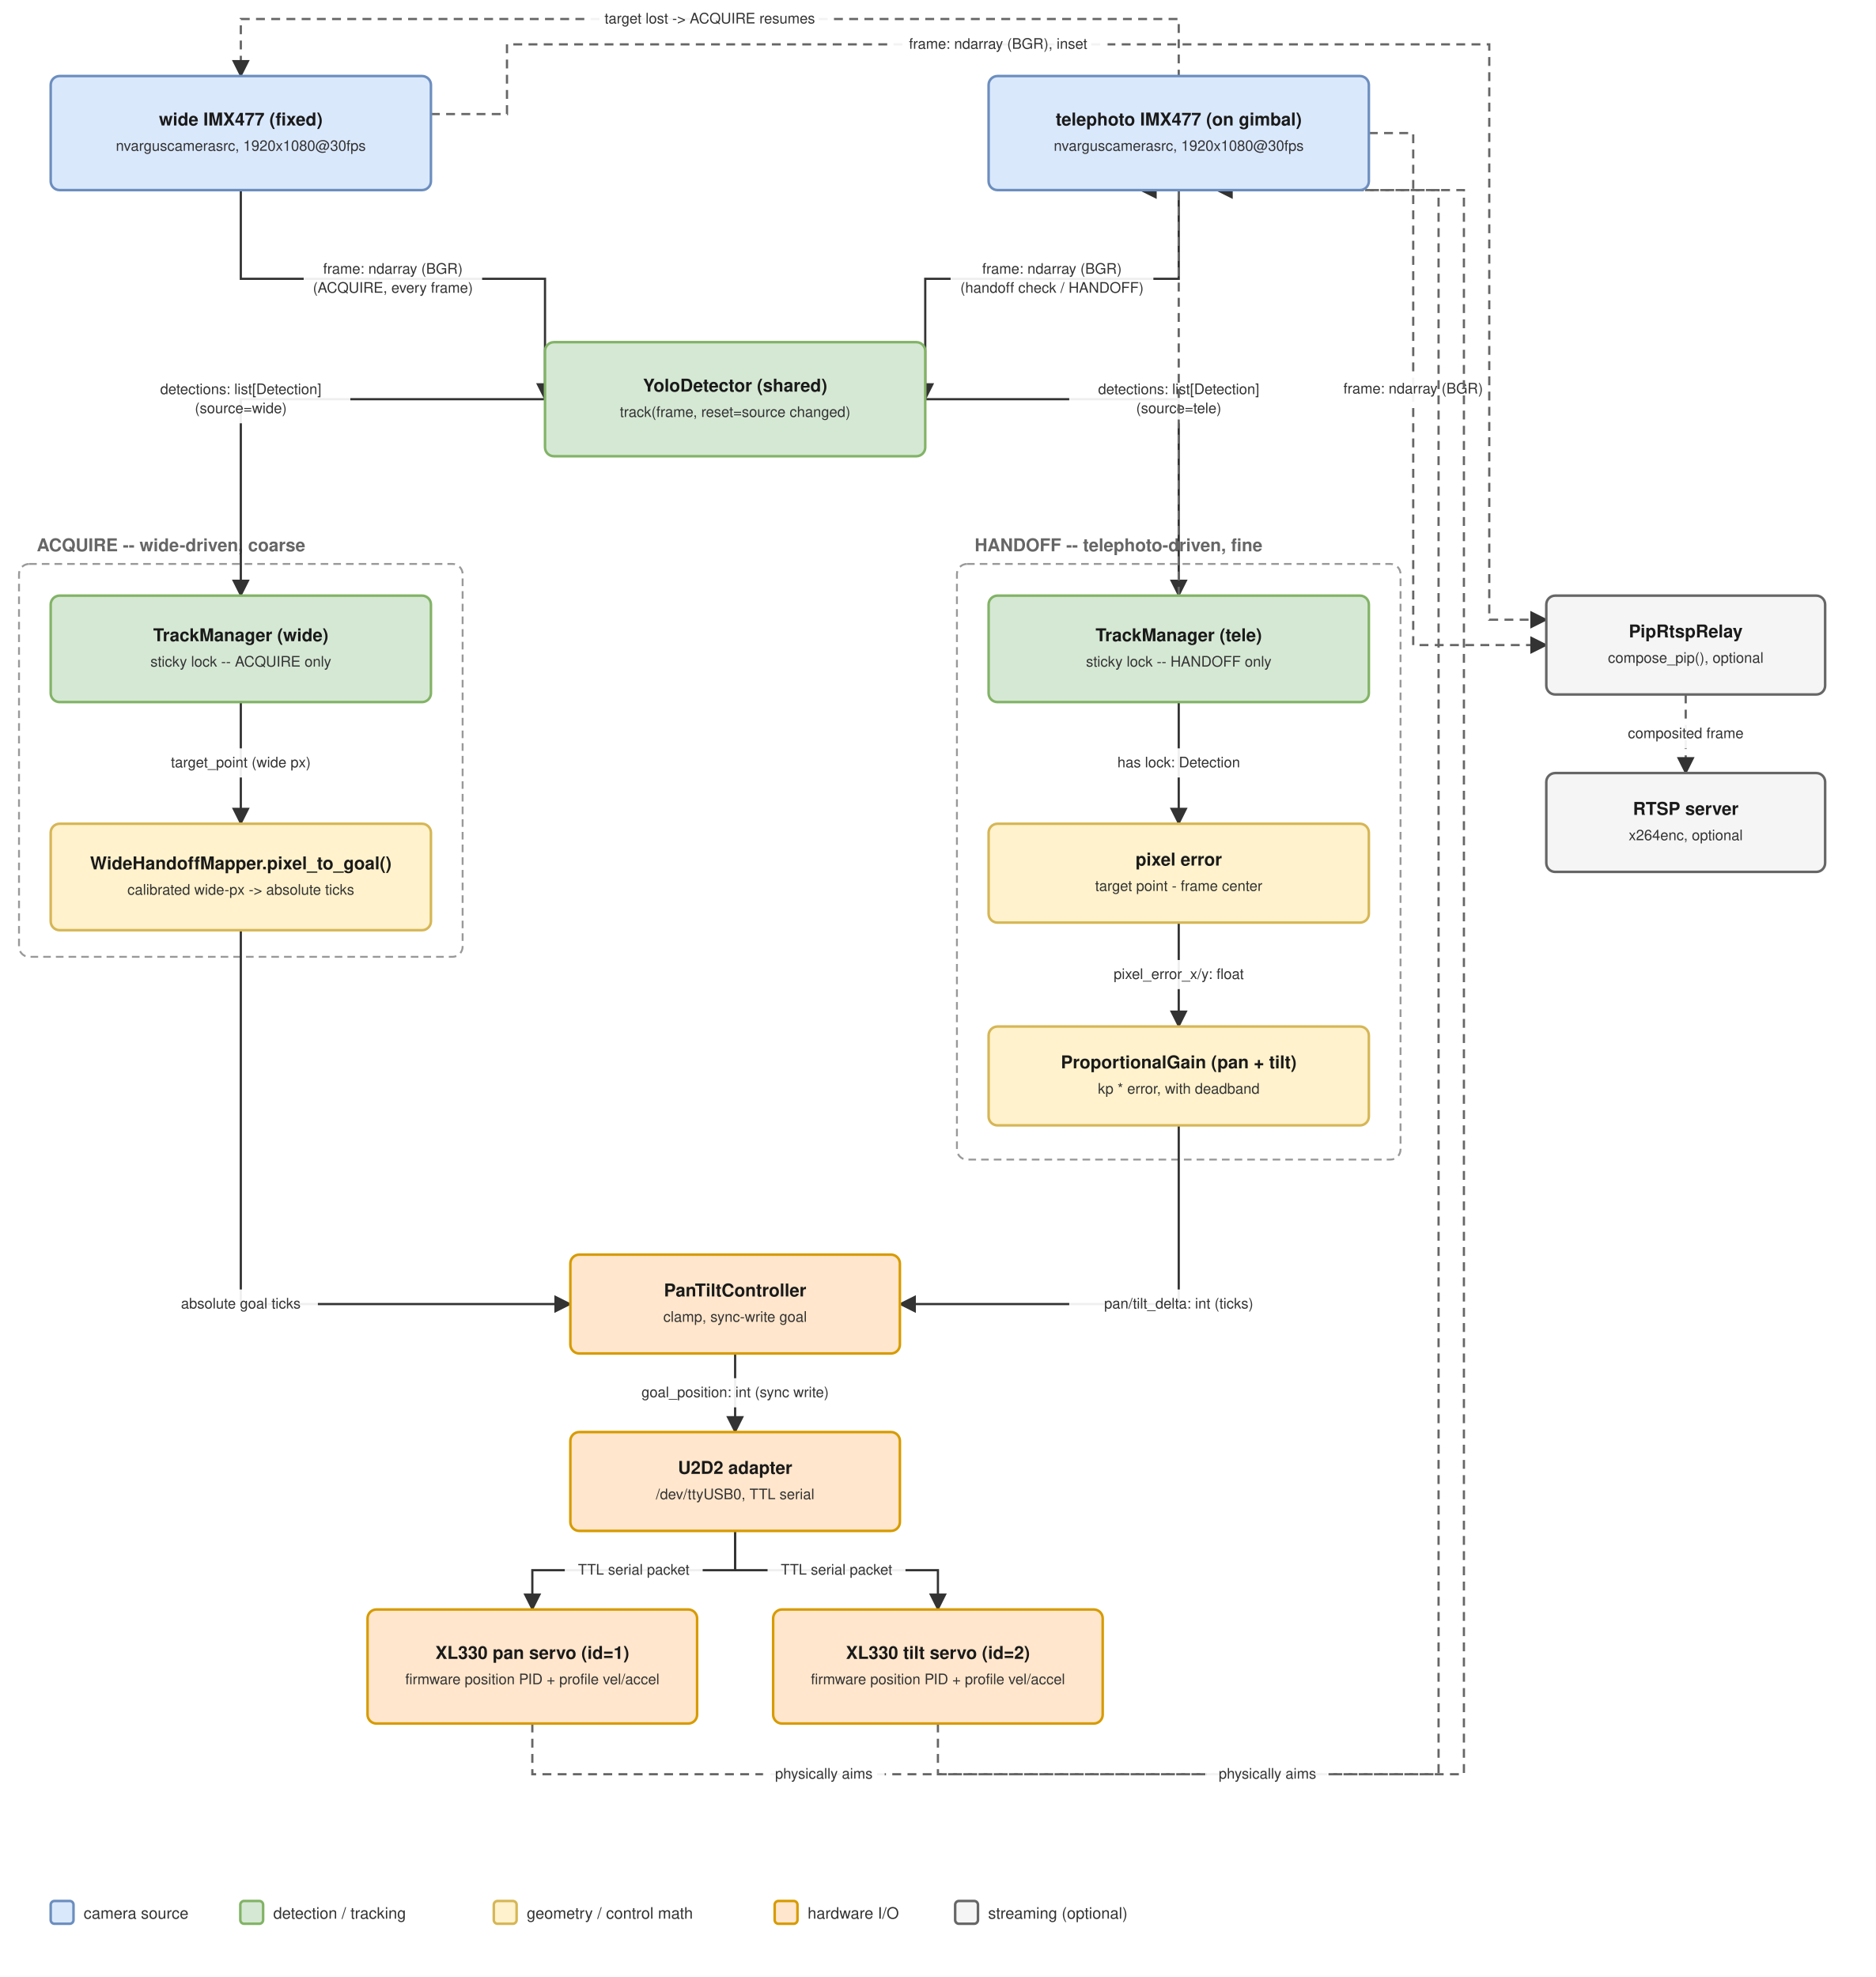
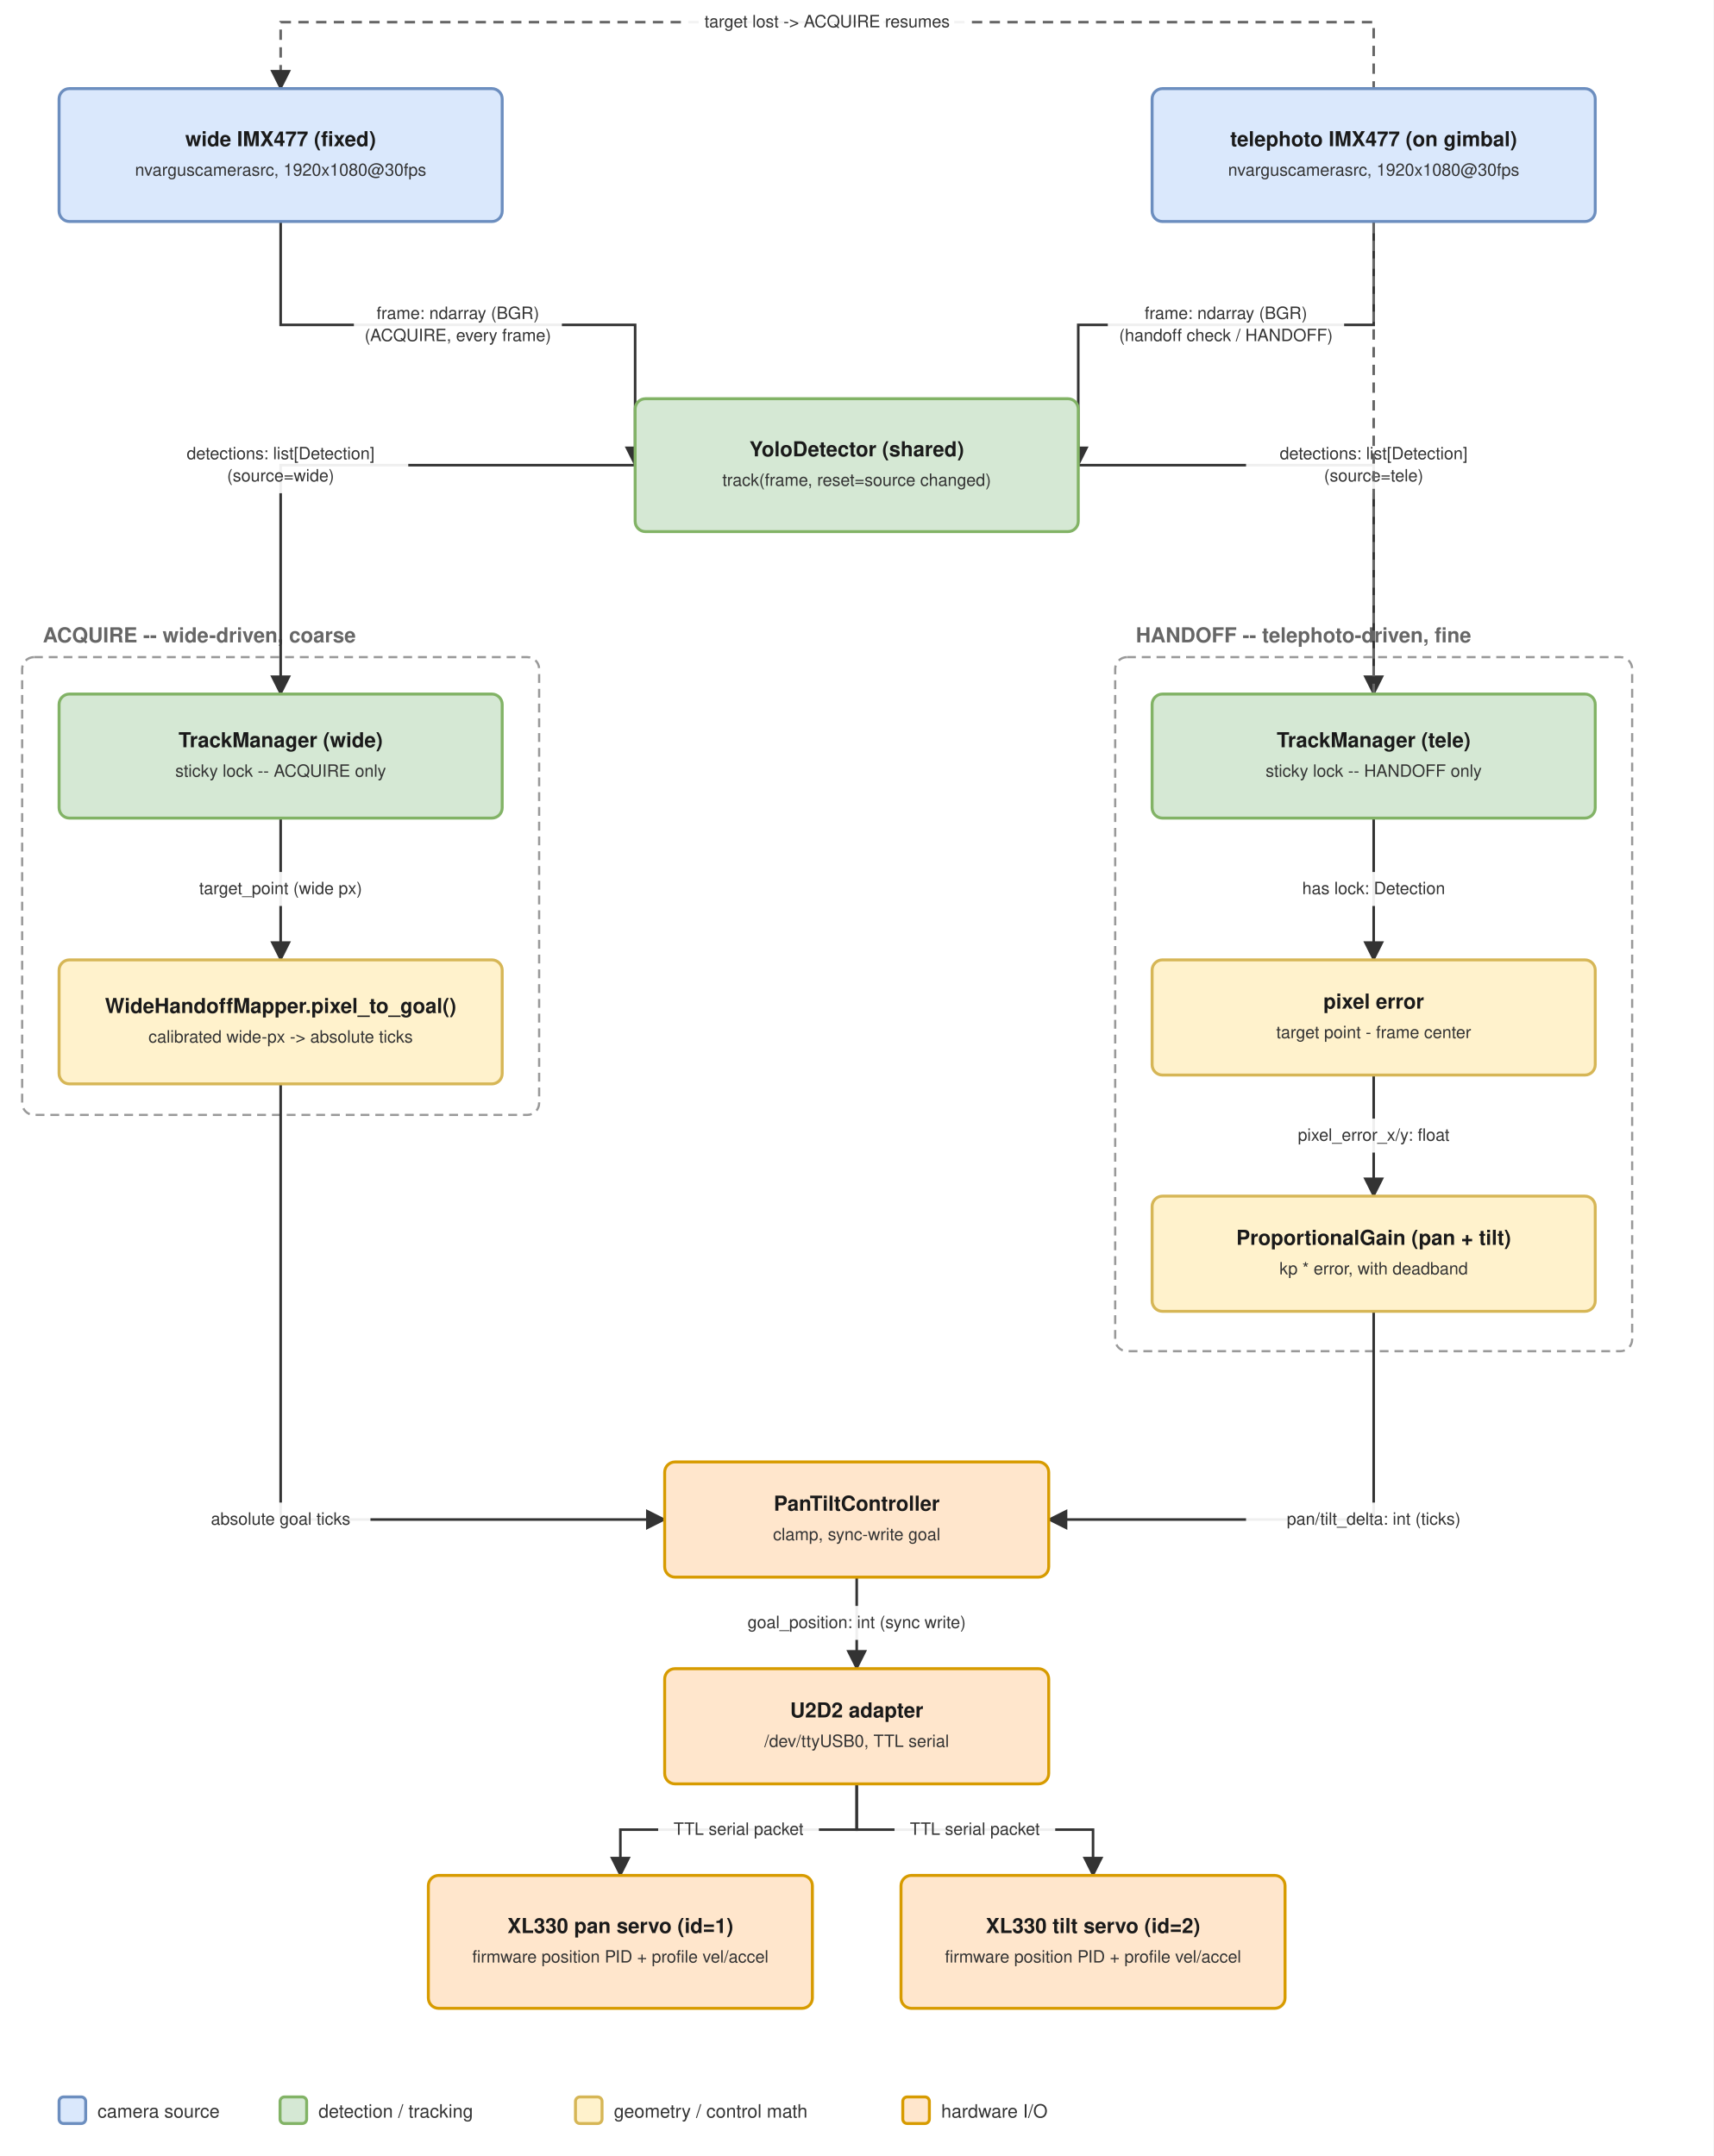
- <svg xmlns="http://www.w3.org/2000/svg" width="1480" height="1560" viewBox="0 0 1480 1560" font-family="Helvetica, Arial, sans-serif">
-   <rect x="0" y="0" width="1480" height="1560" fill="#ffffff" />
+ <svg xmlns="http://www.w3.org/2000/svg" width="1160" height="1460" viewBox="0 0 1160 1460" font-family="Helvetica, Arial, sans-serif">
+   <rect x="0" y="0" width="1160" height="1460" fill="#ffffff" />
  <defs>
    <marker id="arrow" viewBox="0 0 10 10" refX="9" refY="5" markerWidth="8" markerHeight="8" orient="auto-start-reverse">
      <path d="M 0 0 L 10 5 L 0 10 z" fill="#333333" />
    </marker>
  </defs>
  <rect x="15" y="445" width="350" height="310" fill="none" stroke="#999999" stroke-width="1.5" stroke-dasharray="6,4" rx="8" />
  <text x="29" y="435" font-size="14" font-weight="600" fill="#666666">ACQUIRE -- wide-driven, coarse</text>
  <rect x="755" y="445" width="350" height="470" fill="none" stroke="#999999" stroke-width="1.5" stroke-dasharray="6,4" rx="8" />
  <text x="769" y="435" font-size="14" font-weight="600" fill="#666666">HANDOFF -- telephoto-driven, fine</text>
  <path d="M 190.0 150.0 L 190.0 220.0 L 430.0 220.0 L 430.0 315.0" fill="none" stroke="#333333" stroke-width="1.75" marker-end="url(#arrow)" />
  <rect x="239.6" y="201.0" width="140.8" height="38" fill="#ffffff" fill-opacity="0.92" />
  <text x="310.0" y="216.0" font-size="11.5" fill="#333333" text-anchor="middle">frame: ndarray (BGR)</text>
  <text x="310.0" y="231.0" font-size="11.5" fill="#333333" text-anchor="middle">(ACQUIRE, every frame)</text>
  <path d="M 930.0 150.0 L 930.0 220.0 L 730.0 220.0 L 730.0 315.0" fill="none" stroke="#333333" stroke-width="1.75" marker-end="url(#arrow)" />
  <rect x="750.0" y="201.0" width="160.0" height="38" fill="#ffffff" fill-opacity="0.92" />
  <text x="830.0" y="216.0" font-size="11.5" fill="#333333" text-anchor="middle">frame: ndarray (BGR)</text>
  <text x="830.0" y="231.0" font-size="11.5" fill="#333333" text-anchor="middle">(handoff check / HANDOFF)</text>
  <path d="M 430.0 315.0 L 190.0 315.0 L 190.0 470.0" fill="none" stroke="#333333" stroke-width="1.75" marker-end="url(#arrow)" />
  <rect x="103.6" y="296.0" width="172.8" height="38" fill="#ffffff" fill-opacity="0.92" />
  <text x="190.0" y="311.0" font-size="11.5" fill="#333333" text-anchor="middle">detections: list[Detection]</text>
  <text x="190.0" y="326.0" font-size="11.5" fill="#333333" text-anchor="middle">(source=wide)</text>
  <path d="M 730.0 315.0 L 930.0 315.0 L 930.0 470.0" fill="none" stroke="#333333" stroke-width="1.75" marker-end="url(#arrow)" />
  <rect x="843.6" y="296.0" width="172.8" height="38" fill="#ffffff" fill-opacity="0.92" />
  <text x="930.0" y="311.0" font-size="11.5" fill="#333333" text-anchor="middle">detections: list[Detection]</text>
  <text x="930.0" y="326.0" font-size="11.5" fill="#333333" text-anchor="middle">(source=tele)</text>
  <path d="M 190.0 554.0 L 190.0 602.0 L 190.0 602.0 L 190.0 650.0" fill="none" stroke="#333333" stroke-width="1.75" marker-end="url(#arrow)" />
  <rect x="119.6" y="590.5" width="140.8" height="23" fill="#ffffff" fill-opacity="0.92" />
  <text x="190.0" y="605.5" font-size="11.5" fill="#333333" text-anchor="middle">target_point (wide px)</text>
  <path d="M 190.0 734.0 L 190.0 1029.0 L 450.0 1029.0" fill="none" stroke="#333333" stroke-width="1.75" marker-end="url(#arrow)" />
  <rect x="129.2" y="1017.5" width="121.6" height="23" fill="#ffffff" fill-opacity="0.92" />
  <text x="190.0" y="1032.5" font-size="11.5" fill="#333333" text-anchor="middle">absolute goal ticks</text>
  <path d="M 930.0 554.0 L 930.0 602.0 L 930.0 602.0 L 930.0 650.0" fill="none" stroke="#333333" stroke-width="1.75" marker-end="url(#arrow)" />
  <rect x="869.2" y="590.5" width="121.6" height="23" fill="#ffffff" fill-opacity="0.92" />
  <text x="930.0" y="605.5" font-size="11.5" fill="#333333" text-anchor="middle">has lock: Detection</text>
  <path d="M 930.0 728.0 L 930.0 769.0 L 930.0 769.0 L 930.0 810.0" fill="none" stroke="#333333" stroke-width="1.75" marker-end="url(#arrow)" />
  <rect x="859.6" y="757.5" width="140.8" height="23" fill="#ffffff" fill-opacity="0.92" />
  <text x="930.0" y="772.5" font-size="11.5" fill="#333333" text-anchor="middle">pixel_error_x/y: float</text>
  <path d="M 930.0 888.0 L 930.0 1029.0 L 710.0 1029.0" fill="none" stroke="#333333" stroke-width="1.75" marker-end="url(#arrow)" />
  <rect x="843.6" y="1017.5" width="172.8" height="23" fill="#ffffff" fill-opacity="0.92" />
  <text x="930.0" y="1032.5" font-size="11.5" fill="#333333" text-anchor="middle">pan/tilt_delta: int (ticks)</text>
  <path d="M 580.0 1068.0 L 580.0 1099.0 L 580.0 1099.0 L 580.0 1130.0" fill="none" stroke="#333333" stroke-width="1.75" marker-end="url(#arrow)" />
  <rect x="480.8" y="1087.5" width="198.4" height="23" fill="#ffffff" fill-opacity="0.92" />
  <text x="580.0" y="1102.5" font-size="11.5" fill="#333333" text-anchor="middle">goal_position: int (sync write)</text>
  <path d="M 580.0 1208.0 L 580.0 1239.0 L 420.0 1239.0 L 420.0 1270.0" fill="none" stroke="#333333" stroke-width="1.75" marker-end="url(#arrow)" />
  <rect x="445.6" y="1227.5" width="108.8" height="23" fill="#ffffff" fill-opacity="0.92" />
  <text x="500.0" y="1242.5" font-size="11.5" fill="#333333" text-anchor="middle">TTL serial packet</text>
  <path d="M 580.0 1208.0 L 580.0 1239.0 L 740.0 1239.0 L 740.0 1270.0" fill="none" stroke="#333333" stroke-width="1.75" marker-end="url(#arrow)" />
  <rect x="605.6" y="1227.5" width="108.8" height="23" fill="#ffffff" fill-opacity="0.92" />
  <text x="660.0" y="1242.5" font-size="11.5" fill="#333333" text-anchor="middle">TTL serial packet</text>
  <path d="M 930.0 470.0 L 930.0 15.0 L 190.0 15.0 L 190.0 60.0" fill="none" stroke="#666666" stroke-width="1.75" stroke-dasharray="7,5" marker-end="url(#arrow)" />
  <rect x="464.0" y="3.5" width="192.0" height="23" fill="#ffffff" fill-opacity="0.92" />
  <text x="560.0" y="18.5" font-size="11.5" fill="#333333" text-anchor="middle">target lost -&gt; ACQUIRE resumes</text>
-   <path d="M 1080.0 105.0 L 1115.0 105.0 L 1115.0 509.0 L 1220.0 509.0" fill="none" stroke="#666666" stroke-width="1.75" stroke-dasharray="7,5" marker-end="url(#arrow)" />
-   <rect x="1051.0" y="295.5" width="128.0" height="23" fill="#ffffff" fill-opacity="0.92" />
-   <text x="1115.0" y="310.5" font-size="11.5" fill="#333333" text-anchor="middle">frame: ndarray (BGR)</text>
-   <path d="M 340.0 90.0 L 400.0 90.0 L 400.0 35.0 L 1175.0 35.0 L 1175.0 489.0 L 1220.0 489.0" fill="none" stroke="#666666" stroke-width="1.75" stroke-dasharray="7,5" marker-end="url(#arrow)" />
-   <rect x="701.1" y="23.5" width="172.8" height="23" fill="#ffffff" fill-opacity="0.92" />
-   <text x="787.5" y="38.5" font-size="11.5" fill="#333333" text-anchor="middle">frame: ndarray (BGR), inset</text>
-   <path d="M 420.0 1360.0 L 420.0 1400.0 L 1135.0 1400.0 L 1135.0 150.0 L 900.0 150.0" fill="none" stroke="#666666" stroke-width="1.75" stroke-dasharray="7,5" marker-end="url(#arrow)" />
-   <rect x="602.0" y="1388.5" width="96.0" height="23" fill="#ffffff" fill-opacity="0.92" />
-   <text x="650.0" y="1403.5" font-size="11.5" fill="#333333" text-anchor="middle">physically aims</text>
-   <path d="M 740.0 1360.0 L 740.0 1400.0 L 1155.0 1400.0 L 1155.0 150.0 L 960.0 150.0" fill="none" stroke="#666666" stroke-width="1.75" stroke-dasharray="7,5" marker-end="url(#arrow)" />
-   <rect x="952.0" y="1388.5" width="96.0" height="23" fill="#ffffff" fill-opacity="0.92" />
-   <text x="1000.0" y="1403.5" font-size="11.5" fill="#333333" text-anchor="middle">physically aims</text>
-   <path d="M 1330.0 548.0 L 1330.0 579.0 L 1330.0 579.0 L 1330.0 610.0" fill="none" stroke="#666666" stroke-width="1.75" stroke-dasharray="7,5" marker-end="url(#arrow)" />
-   <rect x="1278.8" y="567.5" width="102.4" height="23" fill="#ffffff" fill-opacity="0.92" />
-   <text x="1330.0" y="582.5" font-size="11.5" fill="#333333" text-anchor="middle">composited frame</text>
  <rect x="40" y="60" width="300" height="90" rx="7" ry="7" fill="#dae8fc" stroke="#6c8ebf" stroke-width="2" />
  <text x="190.0" y="99.0" font-size="14" font-weight="600" fill="#1a1a1a" text-anchor="middle">wide IMX477 (fixed)</text>
  <text x="190.0" y="119.0" font-size="11.5" fill="#333333" text-anchor="middle">nvarguscamerasrc, 1920x1080@30fps</text>
  <rect x="780" y="60" width="300" height="90" rx="7" ry="7" fill="#dae8fc" stroke="#6c8ebf" stroke-width="2" />
  <text x="930.0" y="99.0" font-size="14" font-weight="600" fill="#1a1a1a" text-anchor="middle">telephoto IMX477 (on gimbal)</text>
  <text x="930.0" y="119.0" font-size="11.5" fill="#333333" text-anchor="middle">nvarguscamerasrc, 1920x1080@30fps</text>
  <rect x="430" y="270" width="300" height="90" rx="7" ry="7" fill="#d5e8d4" stroke="#82b366" stroke-width="2" />
  <text x="580.0" y="309.0" font-size="14" font-weight="600" fill="#1a1a1a" text-anchor="middle">YoloDetector (shared)</text>
  <text x="580.0" y="329.0" font-size="11.5" fill="#333333" text-anchor="middle">track(frame, reset=source changed)</text>
  <rect x="40" y="470" width="300" height="84" rx="7" ry="7" fill="#d5e8d4" stroke="#82b366" stroke-width="2" />
  <text x="190.0" y="506.0" font-size="14" font-weight="600" fill="#1a1a1a" text-anchor="middle">TrackManager (wide)</text>
  <text x="190.0" y="526.0" font-size="11.5" fill="#333333" text-anchor="middle">sticky lock -- ACQUIRE only</text>
  <rect x="780" y="470" width="300" height="84" rx="7" ry="7" fill="#d5e8d4" stroke="#82b366" stroke-width="2" />
  <text x="930.0" y="506.0" font-size="14" font-weight="600" fill="#1a1a1a" text-anchor="middle">TrackManager (tele)</text>
  <text x="930.0" y="526.0" font-size="11.5" fill="#333333" text-anchor="middle">sticky lock -- HANDOFF only</text>
  <rect x="40" y="650" width="300" height="84" rx="7" ry="7" fill="#fff2cc" stroke="#d6b656" stroke-width="2" />
  <text x="190.0" y="686.0" font-size="14" font-weight="600" fill="#1a1a1a" text-anchor="middle">WideHandoffMapper.pixel_to_goal()</text>
  <text x="190.0" y="706.0" font-size="11.5" fill="#333333" text-anchor="middle">calibrated wide-px -&gt; absolute ticks</text>
  <rect x="780" y="650" width="300" height="78" rx="7" ry="7" fill="#fff2cc" stroke="#d6b656" stroke-width="2" />
  <text x="930.0" y="683.0" font-size="14" font-weight="600" fill="#1a1a1a" text-anchor="middle">pixel error</text>
  <text x="930.0" y="703.0" font-size="11.5" fill="#333333" text-anchor="middle">target point - frame center</text>
  <rect x="780" y="810" width="300" height="78" rx="7" ry="7" fill="#fff2cc" stroke="#d6b656" stroke-width="2" />
  <text x="930.0" y="843.0" font-size="14" font-weight="600" fill="#1a1a1a" text-anchor="middle">ProportionalGain (pan + tilt)</text>
  <text x="930.0" y="863.0" font-size="11.5" fill="#333333" text-anchor="middle">kp * error, with deadband</text>
  <rect x="450" y="990" width="260" height="78" rx="7" ry="7" fill="#ffe6cc" stroke="#d79b00" stroke-width="2" />
  <text x="580.0" y="1023.0" font-size="14" font-weight="600" fill="#1a1a1a" text-anchor="middle">PanTiltController</text>
  <text x="580.0" y="1043.0" font-size="11.5" fill="#333333" text-anchor="middle">clamp, sync-write goal</text>
  <rect x="450" y="1130" width="260" height="78" rx="7" ry="7" fill="#ffe6cc" stroke="#d79b00" stroke-width="2" />
  <text x="580.0" y="1163.0" font-size="14" font-weight="600" fill="#1a1a1a" text-anchor="middle">U2D2 adapter</text>
  <text x="580.0" y="1183.0" font-size="11.5" fill="#333333" text-anchor="middle">/dev/ttyUSB0, TTL serial</text>
  <rect x="290" y="1270" width="260" height="90" rx="7" ry="7" fill="#ffe6cc" stroke="#d79b00" stroke-width="2" />
  <text x="420.0" y="1309.0" font-size="14" font-weight="600" fill="#1a1a1a" text-anchor="middle">XL330 pan servo (id=1)</text>
  <text x="420.0" y="1329.0" font-size="11.5" fill="#333333" text-anchor="middle">firmware position PID + profile vel/accel</text>
  <rect x="610" y="1270" width="260" height="90" rx="7" ry="7" fill="#ffe6cc" stroke="#d79b00" stroke-width="2" />
  <text x="740.0" y="1309.0" font-size="14" font-weight="600" fill="#1a1a1a" text-anchor="middle">XL330 tilt servo (id=2)</text>
  <text x="740.0" y="1329.0" font-size="11.5" fill="#333333" text-anchor="middle">firmware position PID + profile vel/accel</text>
-   <rect x="1220" y="470" width="220" height="78" rx="7" ry="7" fill="#f5f5f5" stroke="#666666" stroke-width="2" />
-   <text x="1330.0" y="503.0" font-size="14" font-weight="600" fill="#1a1a1a" text-anchor="middle">PipRtspRelay</text>
-   <text x="1330.0" y="523.0" font-size="11.5" fill="#333333" text-anchor="middle">compose_pip(), optional</text>
-   <rect x="1220" y="610" width="220" height="78" rx="7" ry="7" fill="#f5f5f5" stroke="#666666" stroke-width="2" />
-   <text x="1330.0" y="643.0" font-size="14" font-weight="600" fill="#1a1a1a" text-anchor="middle">RTSP server</text>
-   <text x="1330.0" y="663.0" font-size="11.5" fill="#333333" text-anchor="middle">x264enc, optional</text>
-   <rect x="40" y="1500" width="18" height="18" rx="3" fill="#dae8fc" stroke="#6c8ebf" stroke-width="2" />
-   <text x="66" y="1514" font-size="12.5" fill="#333333">camera source</text>
-   <rect x="189.6" y="1500" width="18" height="18" rx="3" fill="#d5e8d4" stroke="#82b366" stroke-width="2" />
-   <text x="215.6" y="1514" font-size="12.5" fill="#333333">detection / tracking</text>
-   <rect x="389.6" y="1500" width="18" height="18" rx="3" fill="#fff2cc" stroke="#d6b656" stroke-width="2" />
-   <text x="415.6" y="1514" font-size="12.5" fill="#333333">geometry / control math</text>
-   <rect x="611.2" y="1500" width="18" height="18" rx="3" fill="#ffe6cc" stroke="#d79b00" stroke-width="2" />
-   <text x="637.2" y="1514" font-size="12.5" fill="#333333">hardware I/O</text>
-   <rect x="753.6" y="1500" width="18" height="18" rx="3" fill="#f5f5f5" stroke="#666666" stroke-width="2" />
-   <text x="779.6" y="1514" font-size="12.5" fill="#333333">streaming (optional)</text>
+   <rect x="40" y="1420" width="18" height="18" rx="3" fill="#dae8fc" stroke="#6c8ebf" stroke-width="2" />
+   <text x="66" y="1434" font-size="12.5" fill="#333333">camera source</text>
+   <rect x="189.6" y="1420" width="18" height="18" rx="3" fill="#d5e8d4" stroke="#82b366" stroke-width="2" />
+   <text x="215.6" y="1434" font-size="12.5" fill="#333333">detection / tracking</text>
+   <rect x="389.6" y="1420" width="18" height="18" rx="3" fill="#fff2cc" stroke="#d6b656" stroke-width="2" />
+   <text x="415.6" y="1434" font-size="12.5" fill="#333333">geometry / control math</text>
+   <rect x="611.2" y="1420" width="18" height="18" rx="3" fill="#ffe6cc" stroke="#d79b00" stroke-width="2" />
+   <text x="637.2" y="1434" font-size="12.5" fill="#333333">hardware I/O</text>
</svg>
